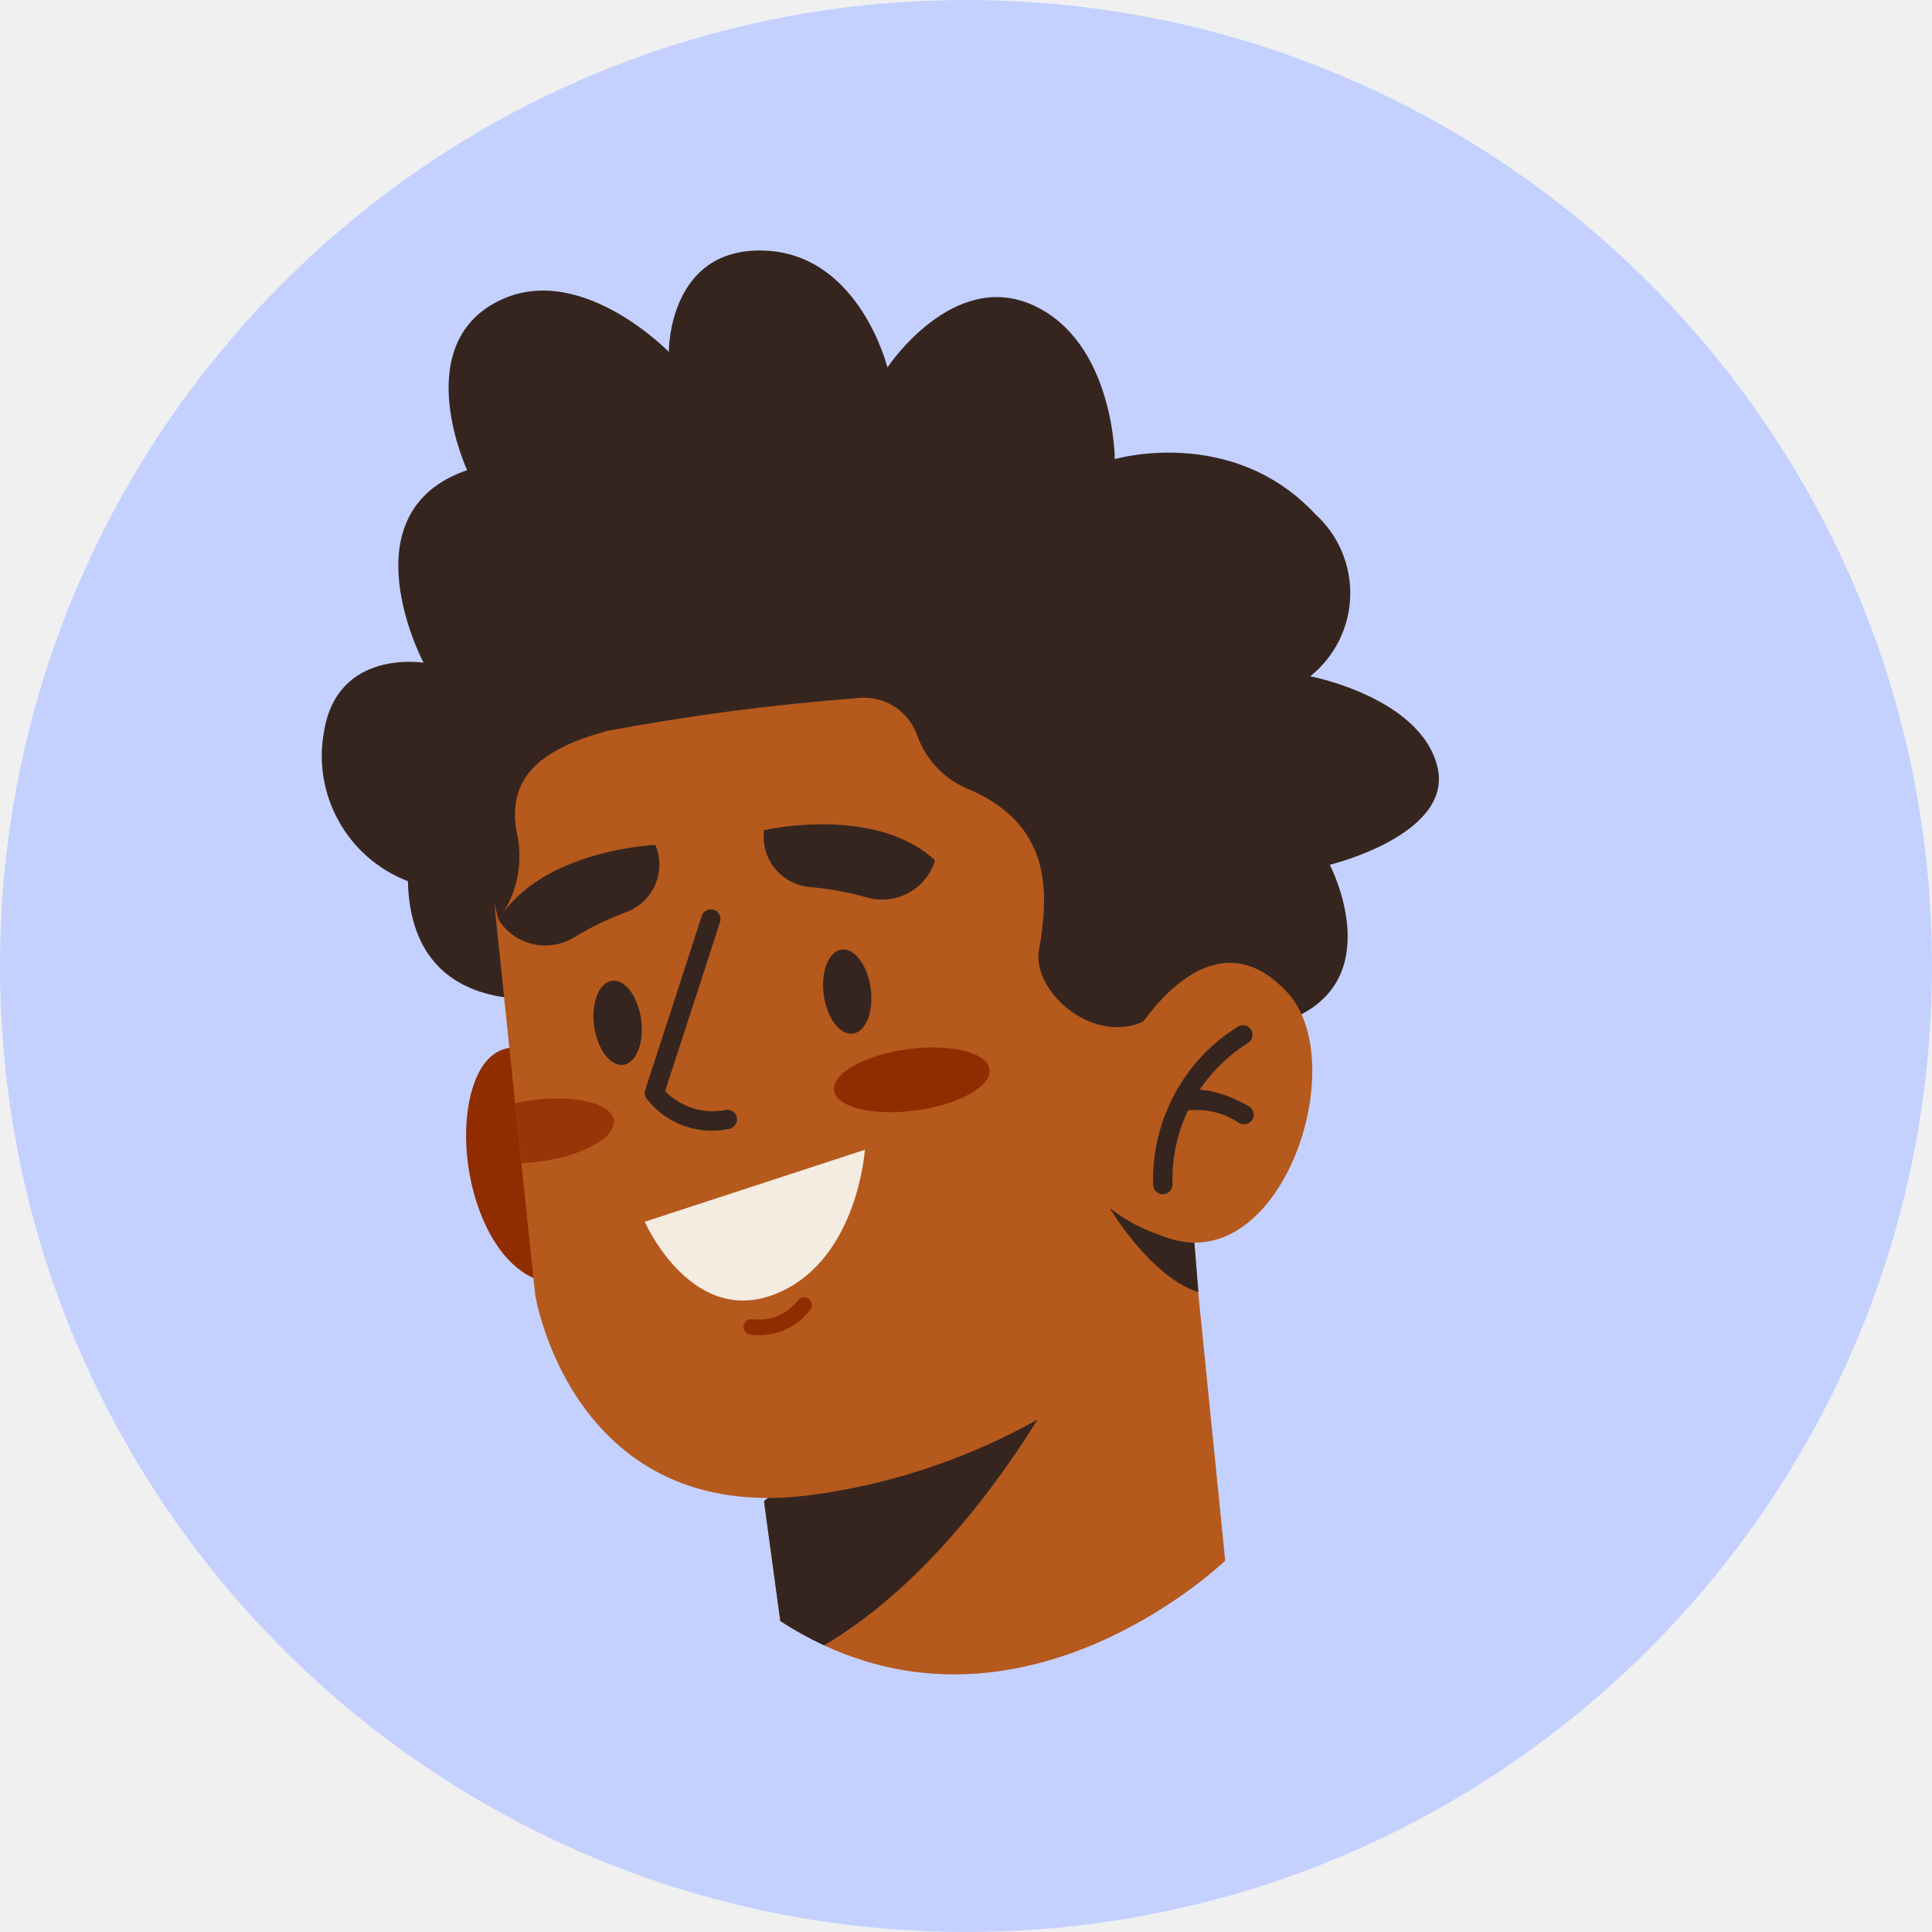
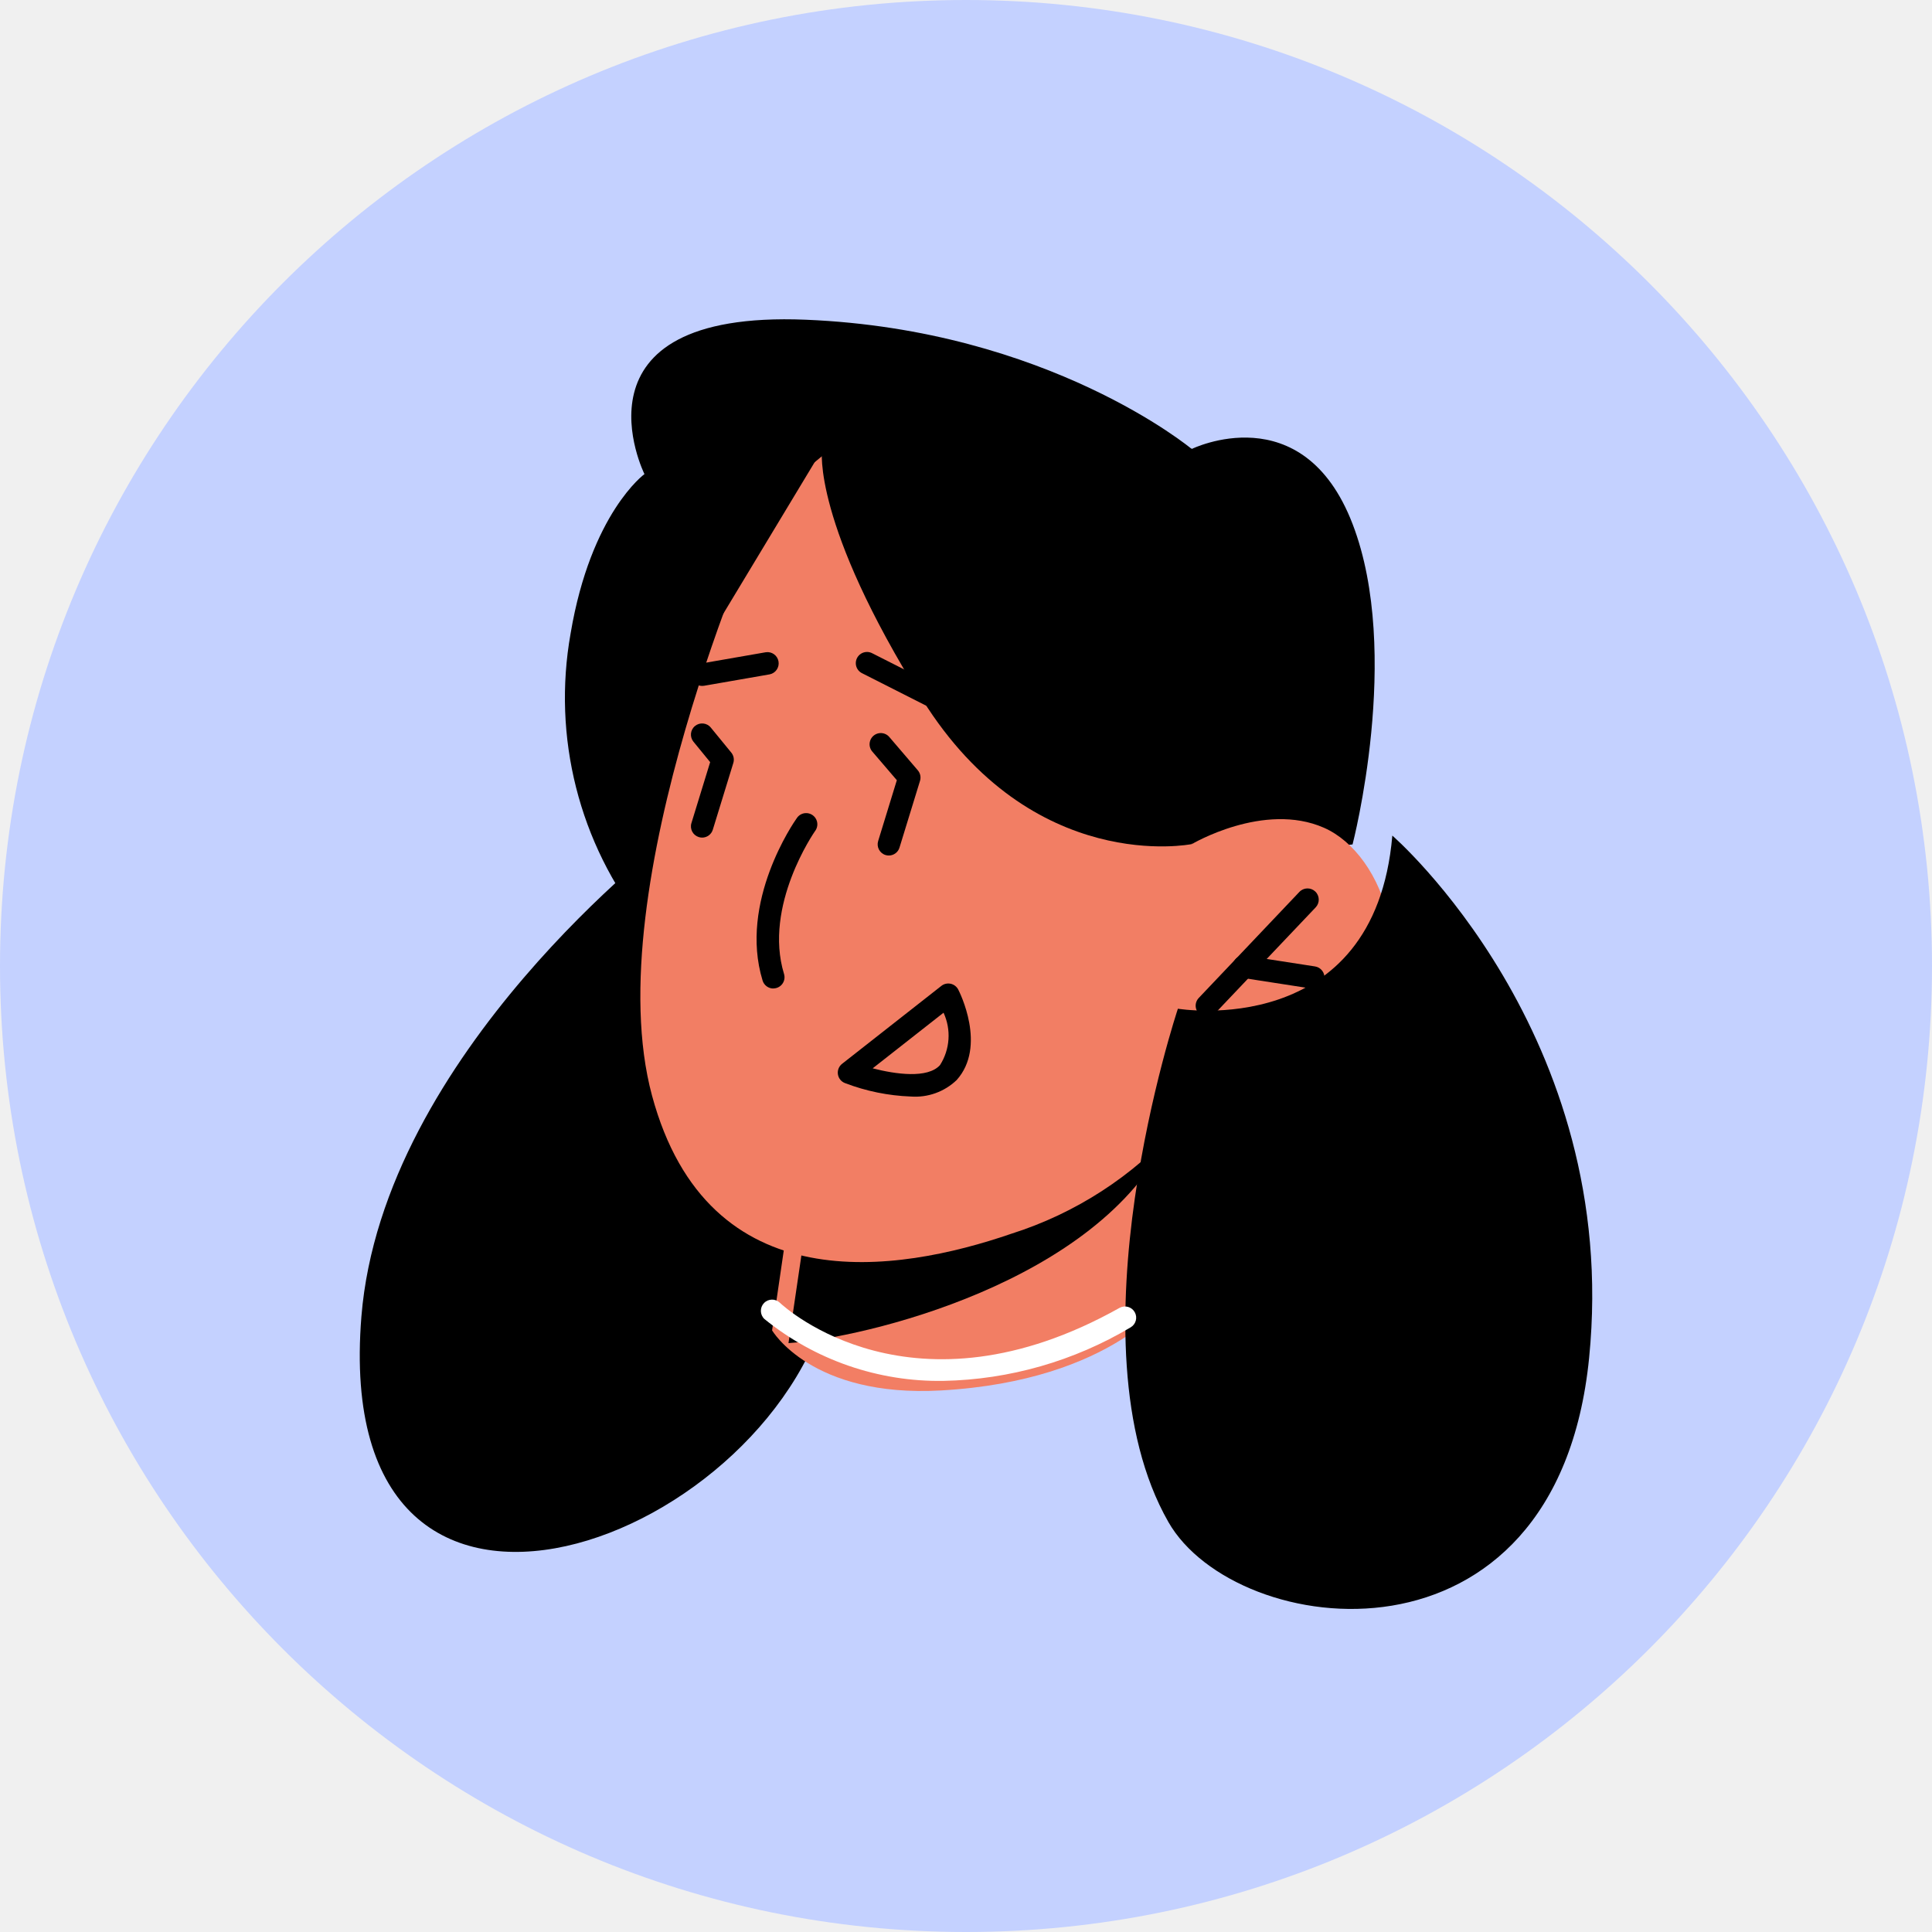
- <svg xmlns="http://www.w3.org/2000/svg" id="Grupo_167100" data-name="Grupo 167100" width="90" height="90" viewBox="0 0 90 90">
-   <defs>
-     <clipPath id="clip-path">
-       <rect id="Rectángulo_41970" data-name="Rectángulo 41970" width="52.03" height="66.328" fill="none" />
-     </clipPath>
-     <clipPath id="clip-path-3">
-       <rect id="Rectángulo_41968" data-name="Rectángulo 41968" width="4.6" height="3.011" fill="none" />
-     </clipPath>
-   </defs>
-   <circle id="Elipse_4781" data-name="Elipse 4781" cx="45" cy="45" r="45" fill="#c4d1ff" />
-   <g id="Grupo_167990" data-name="Grupo 167990" transform="translate(15 11.672)">
-     <g id="Grupo_167995" data-name="Grupo 167995" clip-path="url(#clip-path)">
-       <g id="Grupo_167994" data-name="Grupo 167994" transform="translate(0)">
-         <g id="Grupo_167993" data-name="Grupo 167993" clip-path="url(#clip-path)">
-           <path id="Trazado_157693" data-name="Trazado 157693" d="M12.27,34.587S4.178,36.728,4,29.377a6.256,6.256,0,0,1-3.9-7.013C.744,18.543,4.729,19.2,4.729,19.2s-3.7-6.993,2.031-8.972c0,0-2.609-5.591,1.244-7.764s8.151,2.256,8.151,2.256S16.113-.137,20.572,0s5.767,5.445,5.767,5.445S29.393.82,33.152,2.558s3.779,7.157,3.779,7.157,5.459-1.6,9.343,2.567a4.964,4.964,0,0,1-.238,7.55s5.066.959,5.91,4.162-5,4.619-5,4.619,2.607,4.987-1.4,7.006-8.464.118-8.464.118Z" transform="translate(0.001 0)" fill="#36251f" />
-           <path id="Trazado_157694" data-name="Trazado 157694" d="M9.955,58.263l.758,5.579a16.458,16.458,0,0,0,2.038,1.132c9.869,4.585,18.686-3.946,18.686-3.946L30.176,48.516,12.2,56.286Z" transform="translate(10.638 0)" fill="#b5591d" />
-           <path id="Trazado_157695" data-name="Trazado 157695" d="M16.9,58.263l.758,5.579A16.457,16.457,0,0,0,19.7,64.974c7.287-4.314,11.739-13.733,11.739-13.733L19.151,56.286Z" transform="translate(3.691 0)" fill="#36251f" />
-           <path id="Trazado_157696" data-name="Trazado 157696" d="M44.553,38.329s-3.446-3.105-4.648.631,1.053,10.663,5.414,8.887Z" transform="translate(-32.873 0)" fill="#8f2d00" />
-           <path id="Trazado_157697" data-name="Trazado 157697" d="M13.335,48.647s1.729,10.862,12.97,9.311a29.713,29.713,0,0,0,17.912-9.442l.011-.012-.187-2.289-.966-11.878-.515-6.35s-.114-11.543-11.18-12.148c-8.086-.443-15.3,1.869-18.469,6.487-.1.149-.2.3-.292.455a9.783,9.783,0,0,0-1.4,5.574L12.4,39.724l.291,2.786Z" transform="translate(-3.404 0)" fill="#b5591d" />
-           <path id="Trazado_157698" data-name="Trazado 157698" d="M36.995,41.889s-.317,4.955-3.91,6.609c-4.088,1.883-6.344-3.256-6.344-3.256Z" transform="translate(-11.706 0)" fill="#f4ece1" />
-           <path id="Trazado_157699" data-name="Trazado 157699" d="M29.782,50.52a2.658,2.658,0,0,1-.275-.022.361.361,0,0,1,.111-.714A2.312,2.312,0,0,0,31.74,48.9a.362.362,0,0,1,.586.424,2.985,2.985,0,0,1-2.544,1.2" transform="translate(-9.567 0)" fill="#8f2d00" />
-           <path id="Trazado_157700" data-name="Trazado 157700" d="M26.469,34.67c.147,1.081.756,1.891,1.361,1.808s.976-1.025.829-2.105S27.9,32.482,27.3,32.564s-.976,1.025-.829,2.106" transform="translate(-3.098 0)" fill="#36251f" />
-           <path id="Trazado_157701" data-name="Trazado 157701" d="M37.163,36.122c.148,1.081.757,1.891,1.361,1.809s.977-1.025.83-2.106-.756-1.891-1.36-1.809-.977,1.025-.831,2.106" transform="translate(-24.487 0)" fill="#36251f" />
-           <path id="Trazado_157702" data-name="Trazado 157702" d="M36.608,40.922a3.835,3.835,0,0,1-3.822-1.435.451.451,0,0,1-.049-.383c1.3-3.969,2.613-8.045,2.626-8.086a.449.449,0,1,1,.854.275c-.013.04-1.275,3.964-2.553,7.863a3.081,3.081,0,0,0,2.823.877.449.449,0,1,1,.121.889" transform="translate(-17.682 0)" fill="#36251f" />
-           <path id="Trazado_157703" data-name="Trazado 157703" d="M28.183,20.844a2.635,2.635,0,0,1,2.786,1.794,4.259,4.259,0,0,0,2.552,2.527c3.757,1.727,3.547,4.83,3.1,7.443s5.188,6.559,7.408-.082S41.639,13.152,32.331,13.78s-21.093,5.277-21.547,9.588a21.054,21.054,0,0,0,.663,7.8,4.966,4.966,0,0,0,.845-4.08c-.474-2.6,1.2-3.884,4.2-4.709a108.62,108.62,0,0,1,11.695-1.533" transform="translate(-3.223 0)" fill="#36251f" />
-           <g id="Grupo_167992" data-name="Grupo 167992" transform="translate(8.999 39.499)" opacity="0.8">
-             <g id="Grupo_167991" data-name="Grupo 167991">
-               <g id="Grupo_167990-2" data-name="Grupo 167990" clip-path="url(#clip-path-3)">
-                 <path id="Trazado_157704" data-name="Trazado 157704" d="M38.723,42.51c.283-.01.578-.036.878-.076,2-.272,3.532-1.131,3.425-1.918s-1.814-1.205-3.812-.934c-.271.037-.532.085-.782.142Z" transform="translate(-38.431 -39.499)" fill="#8f2d00" />
-               </g>
-             </g>
+ <svg xmlns="http://www.w3.org/2000/svg" id="Grupo_169448" data-name="Grupo 169448" width="90" height="90" viewBox="0 0 90 90">
+   <circle id="Elipse_4780" data-name="Elipse 4780" cx="45" cy="45" r="45" fill="#c4d1ff" />
+   <g id="Grupo_159042" data-name="Grupo 159042" transform="translate(16.759 14.868)">
+     <g id="Grupo_83653" data-name="Grupo 83653" transform="translate(0 24.094)">
+       <path id="Trazado_117567" data-name="Trazado 117567" d="M468.96,109.848s-13.389,10.1-14.385,22.362c-1.508,18.56,19.605,10.44,21.925-1.392S468.96,109.848,468.96,109.848Z" transform="translate(-454.498 -109.848)" />
+     </g>
+     <g id="Grupo_83664" data-name="Grupo 83664" transform="translate(9.57)">
+       <path id="Trazado_117578" data-name="Trazado 117578" d="M465.064,116.9a17.061,17.061,0,0,1-3.44-13.611c.944-5.61,3.44-7.425,3.44-7.425s-3.8-7.656,7.516-7.191,17.977,6.021,17.977,6.021,5.173-2.54,7.493,3.491,0,14.931,0,14.931Z" transform="translate(-461.372 -88.647)" />
+     </g>
+     <g id="Grupo_83676" data-name="Grupo 83676" transform="translate(19.208 31.726)">
+       <g id="Grupo_83675" data-name="Grupo 83675">
+         <g id="Grupo_83674" data-name="Grupo 83674">
+           <g id="Grupo_83673" data-name="Grupo 83673">
+             <path id="Trazado_117587" data-name="Trazado 117587" d="M487.194,115.64l-.347,13.815s-2.591,3.909-10.689,4.364c-6.033.338-7.862-2.8-7.862-2.8l1.762-12.052,14.675-2.844Z" transform="translate(-468.296 -115.64)" fill="#f27e64" />
          </g>
-           <path id="Trazado_157705" data-name="Trazado 157705" d="M20.934,39.123c.107.787,1.815,1.205,3.814.934s3.534-1.13,3.428-1.917-1.815-1.205-3.815-.934-3.534,1.13-3.427,1.917" transform="translate(2.92 0)" fill="#8f2d00" />
-           <path id="Trazado_157706" data-name="Trazado 157706" d="M31.459,28.4h0a2.566,2.566,0,0,1-3.146,1.742,14.3,14.3,0,0,0-2.66-.49A2.358,2.358,0,0,1,23.493,27s5.17-1.191,7.966,1.406" transform="translate(-2.901 0)" fill="#36251f" />
-           <path id="Trazado_157707" data-name="Trazado 157707" d="M36.315,31.165h0a2.566,2.566,0,0,0,3.5.84,14.292,14.292,0,0,1,2.432-1.181,2.358,2.358,0,0,0,1.373-3.139s-5.3.231-7.3,3.48" transform="translate(-28.091 0)" fill="#36251f" />
-           <path id="Trazado_157708" data-name="Trazado 157708" d="M11.207,44.607c.067.113,1.938,3.22,4.116,3.909l.009-.013-.186-2.288a7.84,7.84,0,0,1-3.939-1.608" transform="translate(25.491 0)" fill="#36251f" />
-           <path id="Trazado_157709" data-name="Trazado 157709" d="M5.9,36.831s3.534-6.393,7.32-2.26c3.12,3.405-.483,13.872-6.1,11.217Z" transform="translate(31.759 0)" fill="#b5591d" />
-           <path id="Trazado_157710" data-name="Trazado 157710" d="M9.194,43.959l-.049,0a.448.448,0,0,1-.46-.437,8.4,8.4,0,0,1,3.959-7.38.449.449,0,0,1,.442.782,7.5,7.5,0,0,0-3.5,6.575.449.449,0,0,1-.388.456" transform="translate(30.034 0)" fill="#36251f" />
-           <path id="Trazado_157711" data-name="Trazado 157711" d="M11.987,40.7a.456.456,0,0,1-.294-.061,3.516,3.516,0,0,0-2.446-.572.449.449,0,0,1-.338-.832c1.289-.523,3.055.517,3.252.637a.449.449,0,0,1-.174.828" transform="translate(31.025 0)" fill="#36251f" />
        </g>
      </g>
    </g>
+     <g id="Grupo_83682" data-name="Grupo 83682" transform="translate(19.971 36.73)">
+       <g id="Grupo_83681" data-name="Grupo 83681">
+         <g id="Grupo_83680" data-name="Grupo 83680">
+           <g id="Grupo_83679" data-name="Grupo 83679">
+             <path id="Trazado_117590" data-name="Trazado 117590" d="M486.979,115.034a4.563,4.563,0,0,1-.434,1.324c-3.264,6.822-14.215,9.421-17.7,9.645l1-6.8Z" transform="translate(-468.844 -115.034)" />
+           </g>
+         </g>
+       </g>
+     </g>
+     <g id="Grupo_83686" data-name="Grupo 83686" transform="translate(13.067 4.404)">
+       <g id="Grupo_83685" data-name="Grupo 83685">
+         <g id="Grupo_83684" data-name="Grupo 83684">
+           <g id="Grupo_83683" data-name="Grupo 83683">
+             <path id="Trazado_117591" data-name="Trazado 117591" d="M469.5,96.738s-7.684,17.14-5.068,26.836,11.443,8.258,16.731,6.44a17.454,17.454,0,0,0,7.767-5.028,7.433,7.433,0,0,0,8.245-2.83c3.337-4.548,1.36-9.825-1.441-11.057s-6.163.766-6.163.766l2.669-4.977S481.455,81.361,469.5,96.738Z" transform="translate(-463.885 -91.811)" fill="#f27e64" />
+           </g>
+         </g>
+       </g>
+     </g>
+     <g id="Grupo_83690" data-name="Grupo 83690" transform="translate(16.137 1.896)">
+       <g id="Grupo_83689" data-name="Grupo 83689">
+         <g id="Grupo_83688" data-name="Grupo 83688">
+           <g id="Grupo_83687" data-name="Grupo 83687">
+             <path id="Trazado_117592" data-name="Trazado 117592" d="M488.7,112.569s-7.4,1.494-12.544-6.743-4.669-11.619-4.669-11.619l-5.124,8.5s-1.144-5.9,1.214-9.655,4.805-2.979,4.805-2.979l16.32,4.077,4.3,13.081Z" transform="translate(-466.09 -90.01)" />
+           </g>
+         </g>
+       </g>
+     </g>
+     <g id="Grupo_83691" data-name="Grupo 83691" transform="translate(18.485 23.038)">
+       <path id="Trazado_117593" data-name="Trazado 117593" d="M468.558,113.34a.524.524,0,0,1-.5-.369c-1.123-3.671,1.473-7.4,1.584-7.555a.522.522,0,1,1,.852.6c-.024.035-2.41,3.469-1.438,6.646a.521.521,0,0,1-.5.674Z" transform="translate(-467.777 -105.197)" />
+     </g>
+     <g id="Grupo_83692" data-name="Grupo 83692" transform="translate(38.938 26.52)">
+       <path id="Trazado_117594" data-name="Trazado 117594" d="M482.992,113.683a.523.523,0,0,1-.38-.881l4.69-4.942a.523.523,0,0,1,.759.72l-4.69,4.94A.52.52,0,0,1,482.992,113.683Z" transform="translate(-482.469 -107.699)" />
+     </g>
+     <g id="Grupo_83693" data-name="Grupo 83693" transform="translate(40.659 29.645)">
+       <path id="Trazado_117595" data-name="Trazado 117595" d="M487.46,111.49a.526.526,0,0,1-.079-.007l-3.234-.5a.52.52,0,0,1-.434-.594.512.512,0,0,1,.6-.437l3.232.5a.522.522,0,0,1-.081,1.038Z" transform="translate(-483.706 -109.945)" />
+     </g>
+     <g id="Grupo_83694" data-name="Grupo 83694" transform="translate(22.271 30.949)">
+       <path id="Trazado_117596" data-name="Trazado 117596" d="M473.893,116.144a9.559,9.559,0,0,1-3.063-.625.521.521,0,0,1-.134-.9l4.623-3.629a.522.522,0,0,1,.785.171c.056.107,1.341,2.645-.075,4.218A2.787,2.787,0,0,1,473.893,116.144Zm-1.774-1.313c1.068.276,2.56.487,3.135-.149a2.548,2.548,0,0,0,.166-2.442Z" transform="translate(-470.496 -110.881)" />
+     </g>
+     <g id="Grupo_83695" data-name="Grupo 83695" transform="translate(15.43 15.511)">
+       <path id="Trazado_117597" data-name="Trazado 117597" d="M466.1,101.364a.522.522,0,0,1-.089-1.037l3.057-.532a.523.523,0,0,1,.18,1.03l-3.058.532A.659.659,0,0,1,466.1,101.364Z" transform="translate(-465.582 -99.79)" />
+     </g>
+     <g id="Grupo_83696" data-name="Grupo 83696" transform="translate(23.124 15.511)">
+       <path id="Trazado_117598" data-name="Trazado 117598" d="M476.643,103.372a.516.516,0,0,1-.237-.057l-5.013-2.539a.522.522,0,1,1,.473-.93l5.013,2.538a.523.523,0,0,1-.237.988Z" transform="translate(-471.108 -99.789)" />
+     </g>
+     <g id="Grupo_83697" data-name="Grupo 83697" transform="translate(35.659 24.057)">
+       <path id="Trazado_117599" data-name="Trazado 117599" d="M492.556,109.848s10.674,9.253,9.167,24.333-16.462,13.145-19.6,7.642c-4.758-8.338.444-23.91.444-23.91S491.733,119.449,492.556,109.848Z" transform="translate(-480.114 -109.848)" />
+     </g>
+     <g id="Grupo_83698" data-name="Grupo 83698" transform="translate(15.43 18.832)">
+       <path id="Trazado_117600" data-name="Trazado 117600" d="M466.1,107.495a.538.538,0,0,1-.153-.024.521.521,0,0,1-.345-.651l.873-2.841-.778-.951a.521.521,0,1,1,.807-.66l.955,1.167a.518.518,0,0,1,.095.483l-.955,3.107A.521.521,0,0,1,466.1,107.495Z" transform="translate(-465.582 -102.176)" />
+     </g>
+     <g id="Grupo_83699" data-name="Grupo 83699" transform="translate(23.761 19.294)">
+       <path id="Trazado_117601" data-name="Trazado 117601" d="M472.453,108.2a.536.536,0,0,1-.153-.022.522.522,0,0,1-.345-.653l.87-2.833-1.132-1.321a.522.522,0,1,1,.793-.678l1.318,1.54a.52.52,0,0,1,.1.491l-.955,3.107A.52.52,0,0,1,472.453,108.2Z" transform="translate(-471.567 -102.509)" />
+     </g>
+     <g id="Grupo_83704" data-name="Grupo 83704" transform="translate(18.687 45.671)">
+       <path id="Trazado_117606" data-name="Trazado 117606" d="M476.431,130.1a12.907,12.907,0,0,1-8.347-2.884.522.522,0,0,1,.718-.759c.246.234,6.188,5.652,15.836.237a.522.522,0,0,1,.511.91A17.719,17.719,0,0,1,476.431,130.1Z" transform="translate(-467.922 -126.312)" fill="#fff" />
+     </g>
  </g>
</svg>
